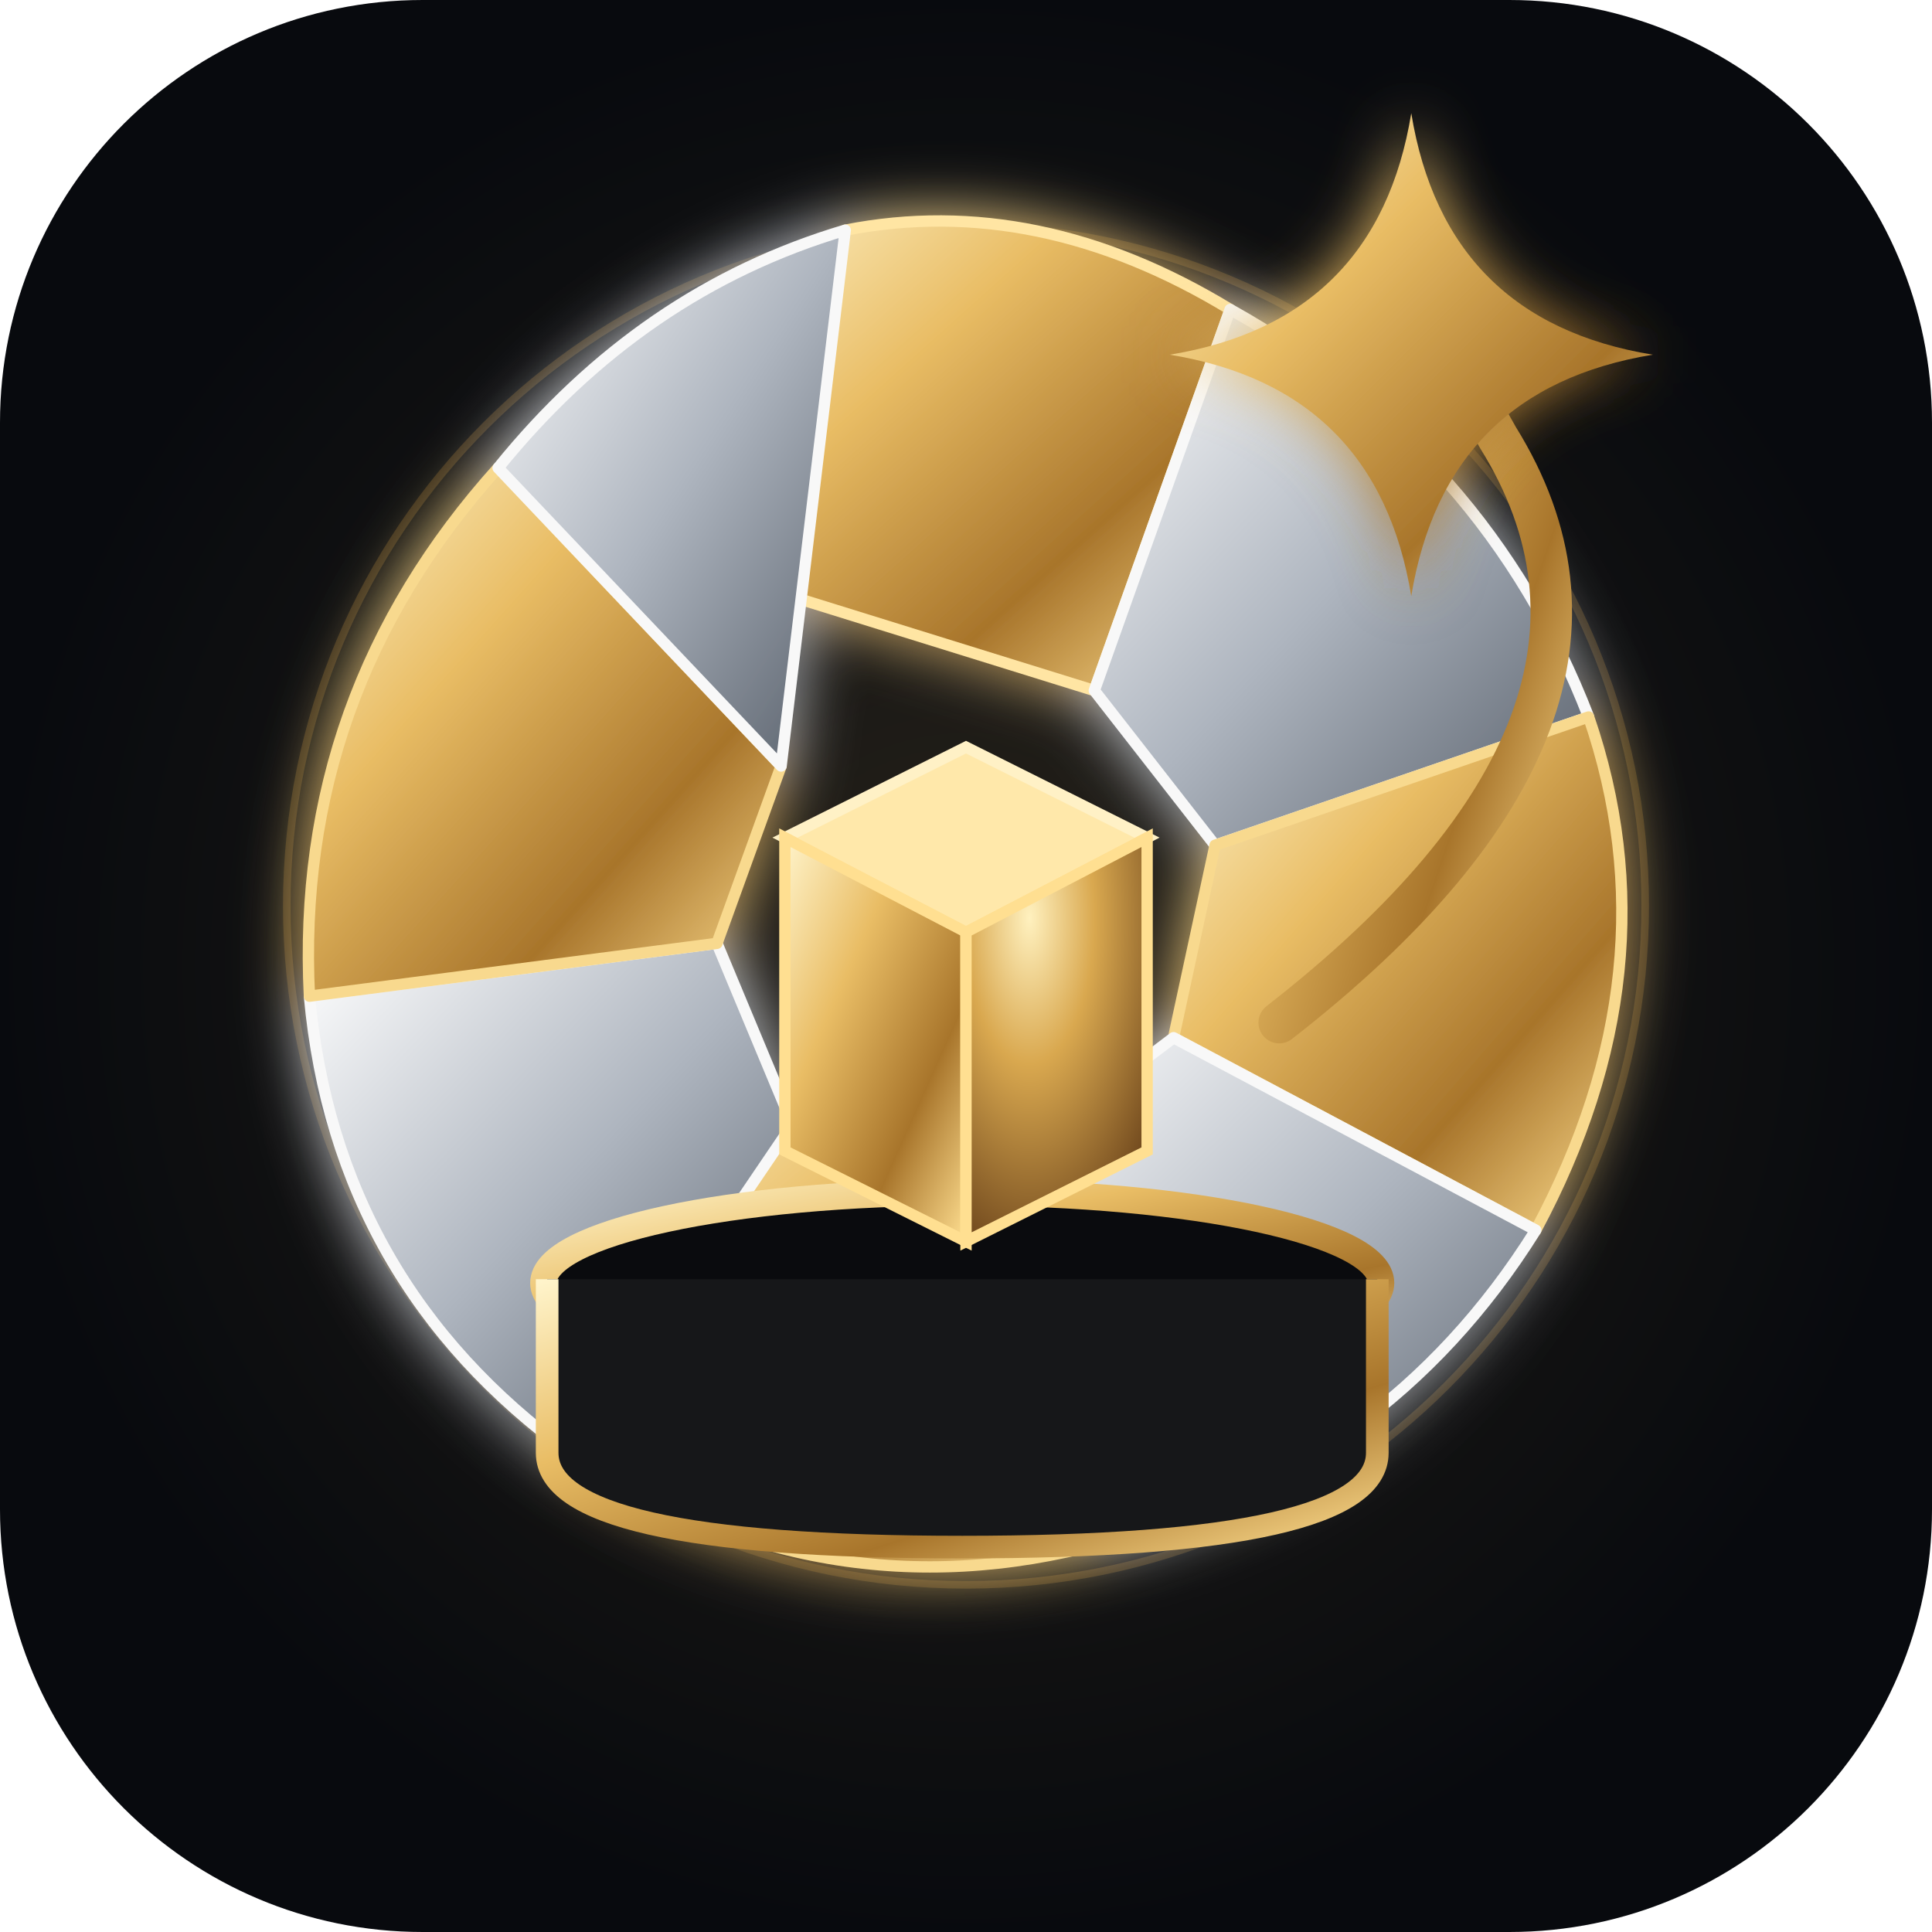
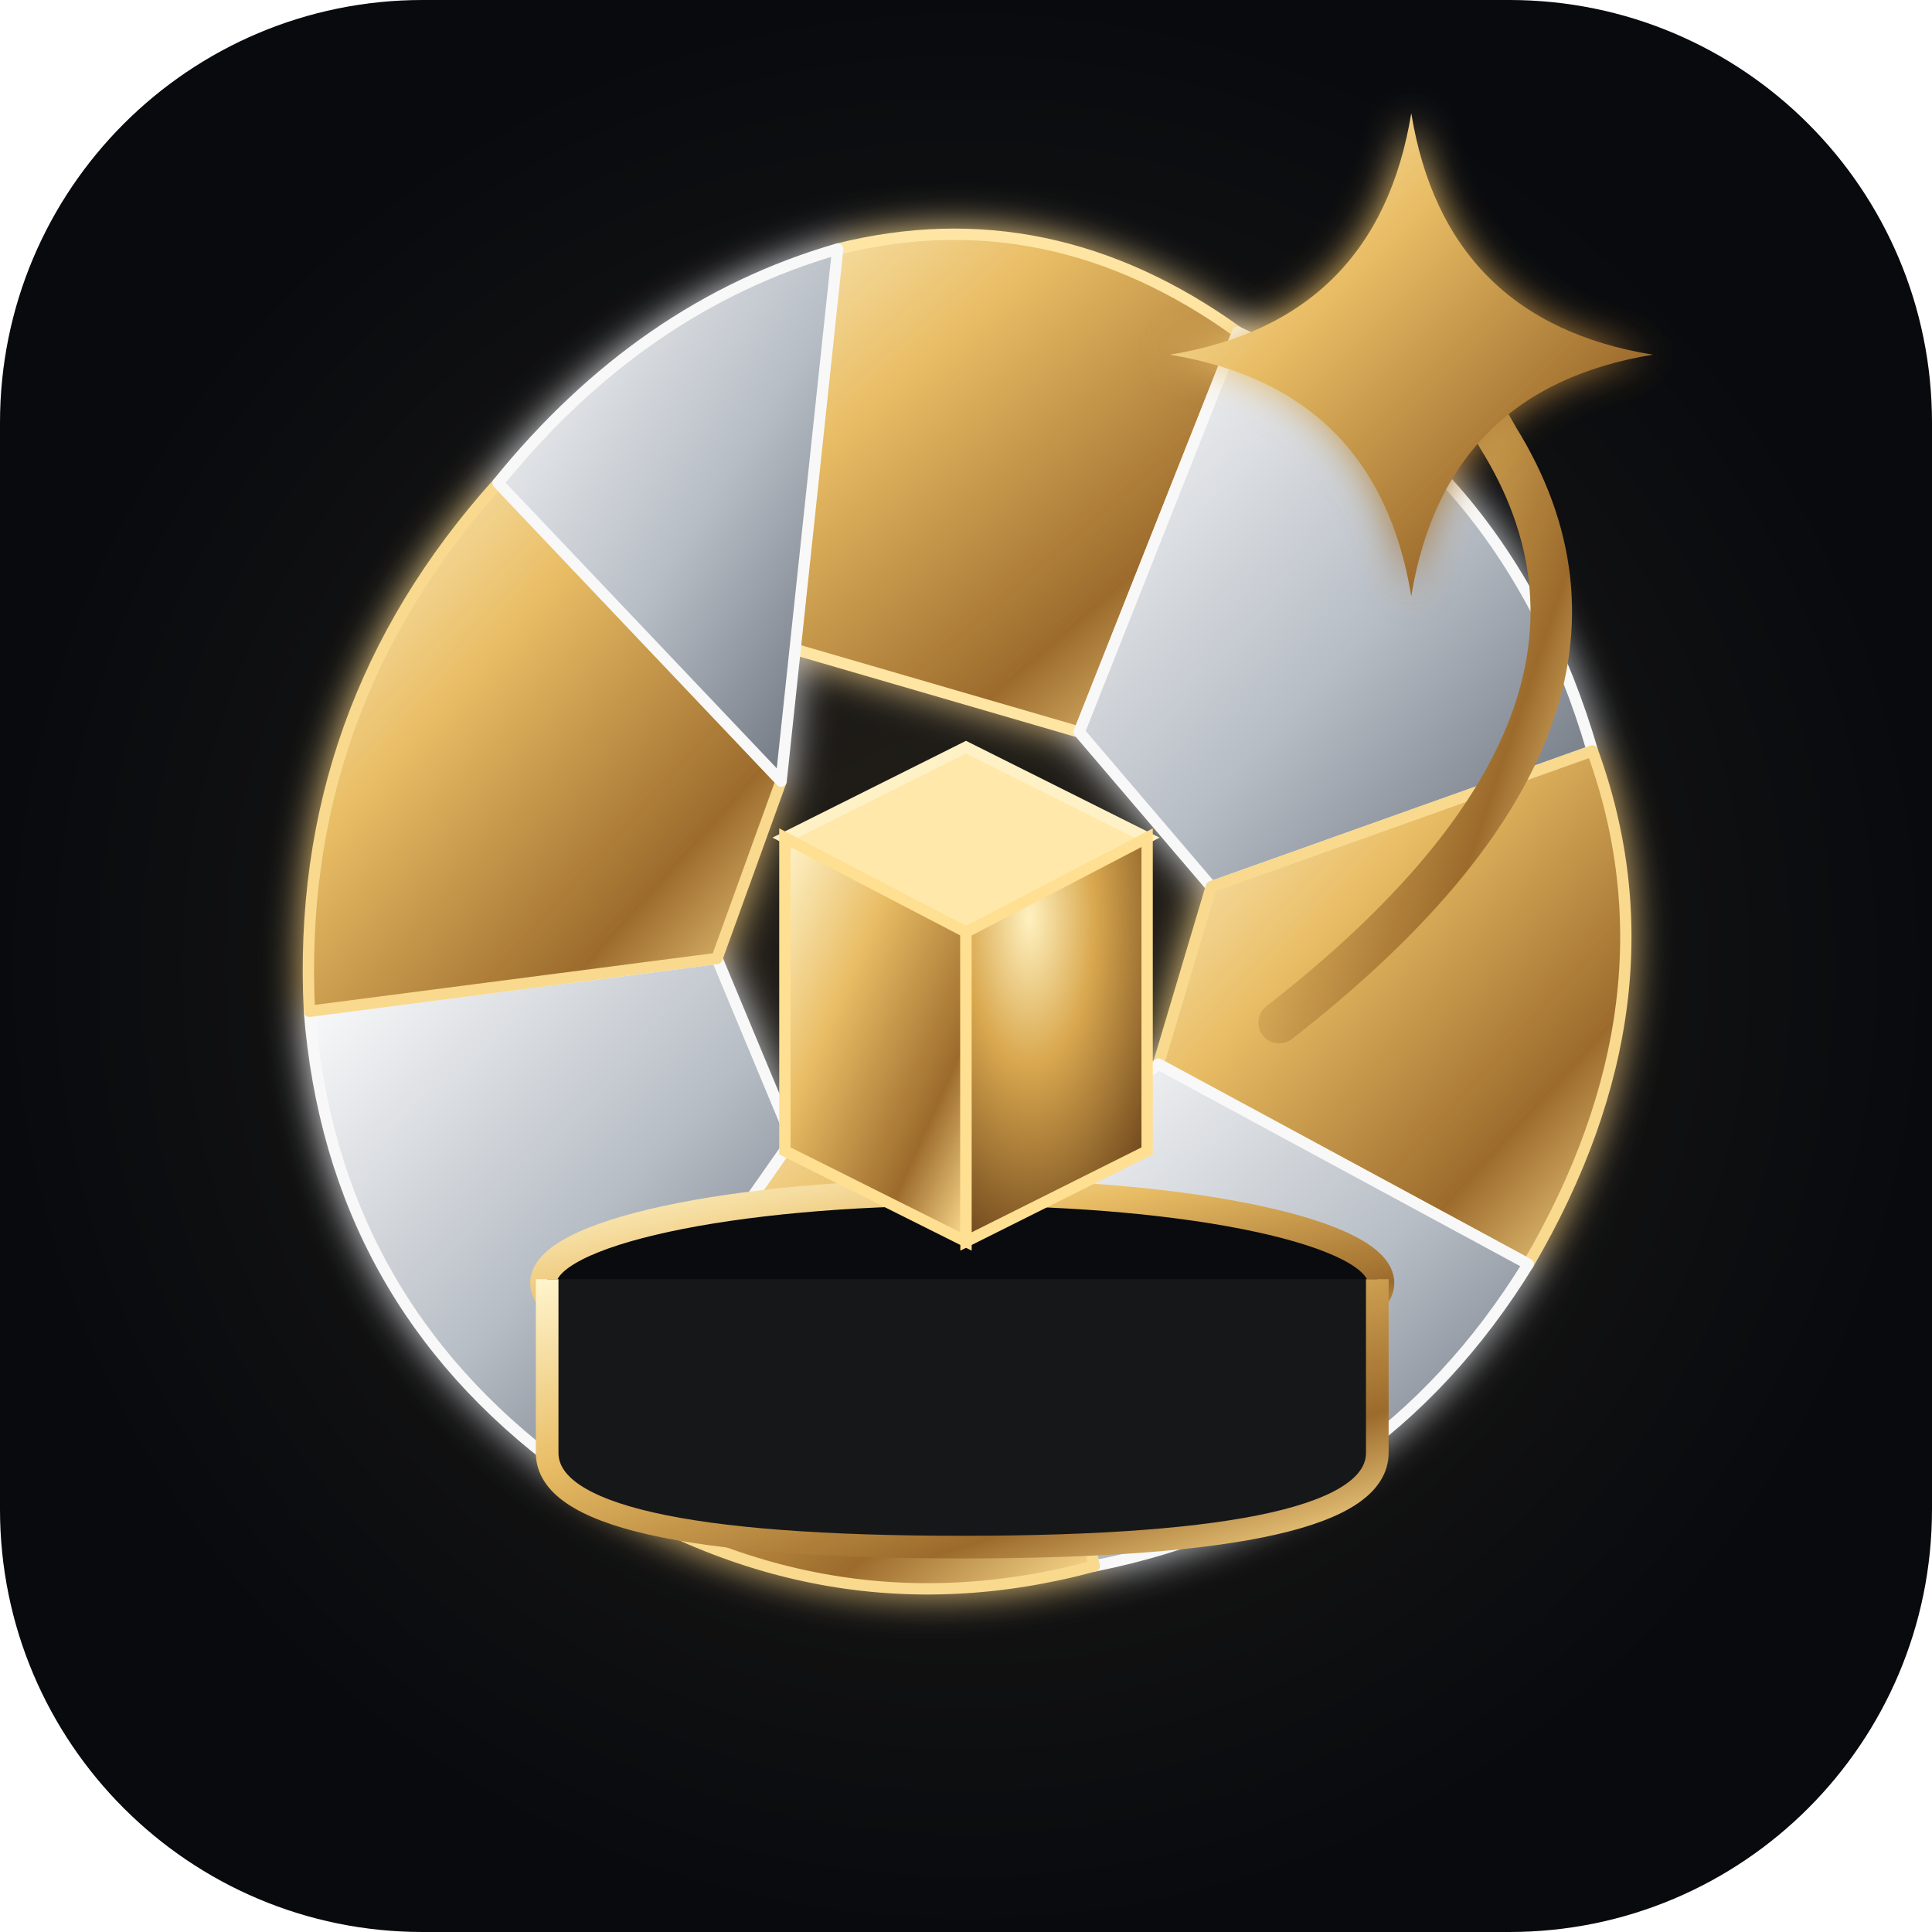
<svg xmlns="http://www.w3.org/2000/svg" viewBox="0 0 512 512">
  <defs>
    <radialGradient id="bg">
      <stop stop-color="#25211a" />
      <stop offset="1" stop-color="#080a0e" />
    </radialGradient>
    <linearGradient id="gold" x1="0" y1="0" x2="1" y2="1">
      <stop stop-color="#fff4cb" />
-       <stop offset=".34" stop-color="#e9bd65" />
-       <stop offset=".7" stop-color="#a8752b" />
+       <stop offset=".35" stop-color="#e9bd65" />
+       <stop offset=".75" stop-color="#9c6b2c" />
      <stop offset="1" stop-color="#ffdf91" />
    </linearGradient>
    <linearGradient id="silver" x1="0" y1="0" x2="1" y2="1">
      <stop stop-color="#fff" />
-       <stop offset=".5" stop-color="#aeb5bf" />
-       <stop offset="1" stop-color="#555d68" />
+       <stop offset=".55" stop-color="#b7bdc5" />
+       <stop offset="1" stop-color="#626a75" />
    </linearGradient>
    <radialGradient id="cube" cx=".35" cy=".2" r=".9">
      <stop stop-color="#fff1bf" />
      <stop offset=".4" stop-color="#d9a84f" />
      <stop offset="1" stop-color="#674019" />
    </radialGradient>
    <filter id="glow">
-       <feGaussianBlur stdDeviation="8" result="b" />
+       <feGaussianBlur stdDeviation="5" result="b" />
      <feMerge>
        <feMergeNode in="b" />
        <feMergeNode in="SourceGraphic" />
      </feMerge>
    </filter>
  </defs>
  <rect width="512" height="512" rx="112" fill="url(#bg)" />
-   <circle cx="256" cy="240" r="180" fill="none" stroke="#d99e3d" stroke-opacity=".22" stroke-width="2" />
-   <g stroke-linejoin="round" filter="url(#glow)">
-     <path d="M224 61 Q275 51 326 82 L290 183 187 151Z" fill="url(#gold)" stroke="#ffe5a3" stroke-width="3" />
-     <path d="M326 82 Q394 120 421 190 L322 224 290 183Z" fill="url(#silver)" stroke="#f8f8f8" stroke-width="3" />
-     <path d="M421 190 Q444 257 407 326 L311 275 322 224Z" fill="url(#gold)" stroke="#f8d98e" stroke-width="3" />
-     <path d="M407 326 Q367 390 292 409 L270 306 311 275Z" fill="url(#silver)" stroke="#f8f8f8" stroke-width="3" />
-     <path d="M292 409 Q218 429 151 385 L210 298 270 306Z" fill="url(#gold)" stroke="#f8d98e" stroke-width="3" />
-     <path d="M151 385 Q89 340 82 264 L190 250 210 298Z" fill="url(#silver)" stroke="#f8f8f8" stroke-width="3" />
+   <g transform="translate(0 4)" stroke-linejoin="round" filter="url(#glow)">
+     <path d="M222 62 Q278 48 328 84 L286 190 176 158Z" fill="url(#gold)" stroke="#ffe5a3" stroke-width="3" />
+     <path d="M328 84 Q399 116 422 195 L321 231 286 190Z" fill="url(#silver)" stroke="#f8f8f8" stroke-width="3" />
+     <path d="M422 195 Q446 261 405 331 L307 278 321 231Z" fill="url(#gold)" stroke="#f8d98e" stroke-width="3" />
+     <path d="M405 331 Q365 396 290 411 L266 308 307 278Z" fill="url(#silver)" stroke="#f8f8f8" stroke-width="3" />
+     <path d="M290 411 Q216 431 149 385 L210 298 266 308Z" fill="url(#gold)" stroke="#f8d98e" stroke-width="3" />
+     <path d="M149 385 Q88 340 82 264 L190 250 210 298Z" fill="url(#silver)" stroke="#f8f8f8" stroke-width="3" />
    <path d="M82 264 Q78 184 132 124 L207 203 190 250Z" fill="url(#gold)" stroke="#f8d98e" stroke-width="3" />
-     <path d="M132 124 Q170 77 224 61 L207 203 132 124Z" fill="url(#silver)" stroke="#f8f8f8" stroke-width="3" />
+     <path d="M132 124 Q170 77 222 62 L207 203 132 124Z" fill="url(#silver)" stroke="#f8f8f8" stroke-width="3" />
  </g>
  <ellipse cx="255" cy="340" rx="111" ry="24" fill="#0a0b0e" stroke="url(#gold)" stroke-width="7" />
  <path d="M145 339v46q0 25 110 25t110-25v-46" fill="#161719" stroke="url(#gold)" stroke-width="6" />
  <path d="M208 222 256 198 304 222 256 247Z" fill="#ffe8aa" stroke="#fff1c6" stroke-width="3" />
  <path d="M208 222v83l48 24v-82Z" fill="url(#gold)" stroke="#ffdf91" stroke-width="3" />
  <path d="M304 222v83l-48 24v-82Z" fill="url(#cube)" stroke="#ffdf91" stroke-width="3" />
  <path d="M339 271 Q443 190 397 116 Q382 90 374 57" fill="none" stroke="url(#gold)" stroke-width="11" stroke-linecap="round" />
  <path d="M374 30 Q383 85 438 94 Q383 103 374 158 Q365 103 310 94 Q365 85 374 30Z" fill="url(#gold)" filter="url(#glow)" />
</svg>
